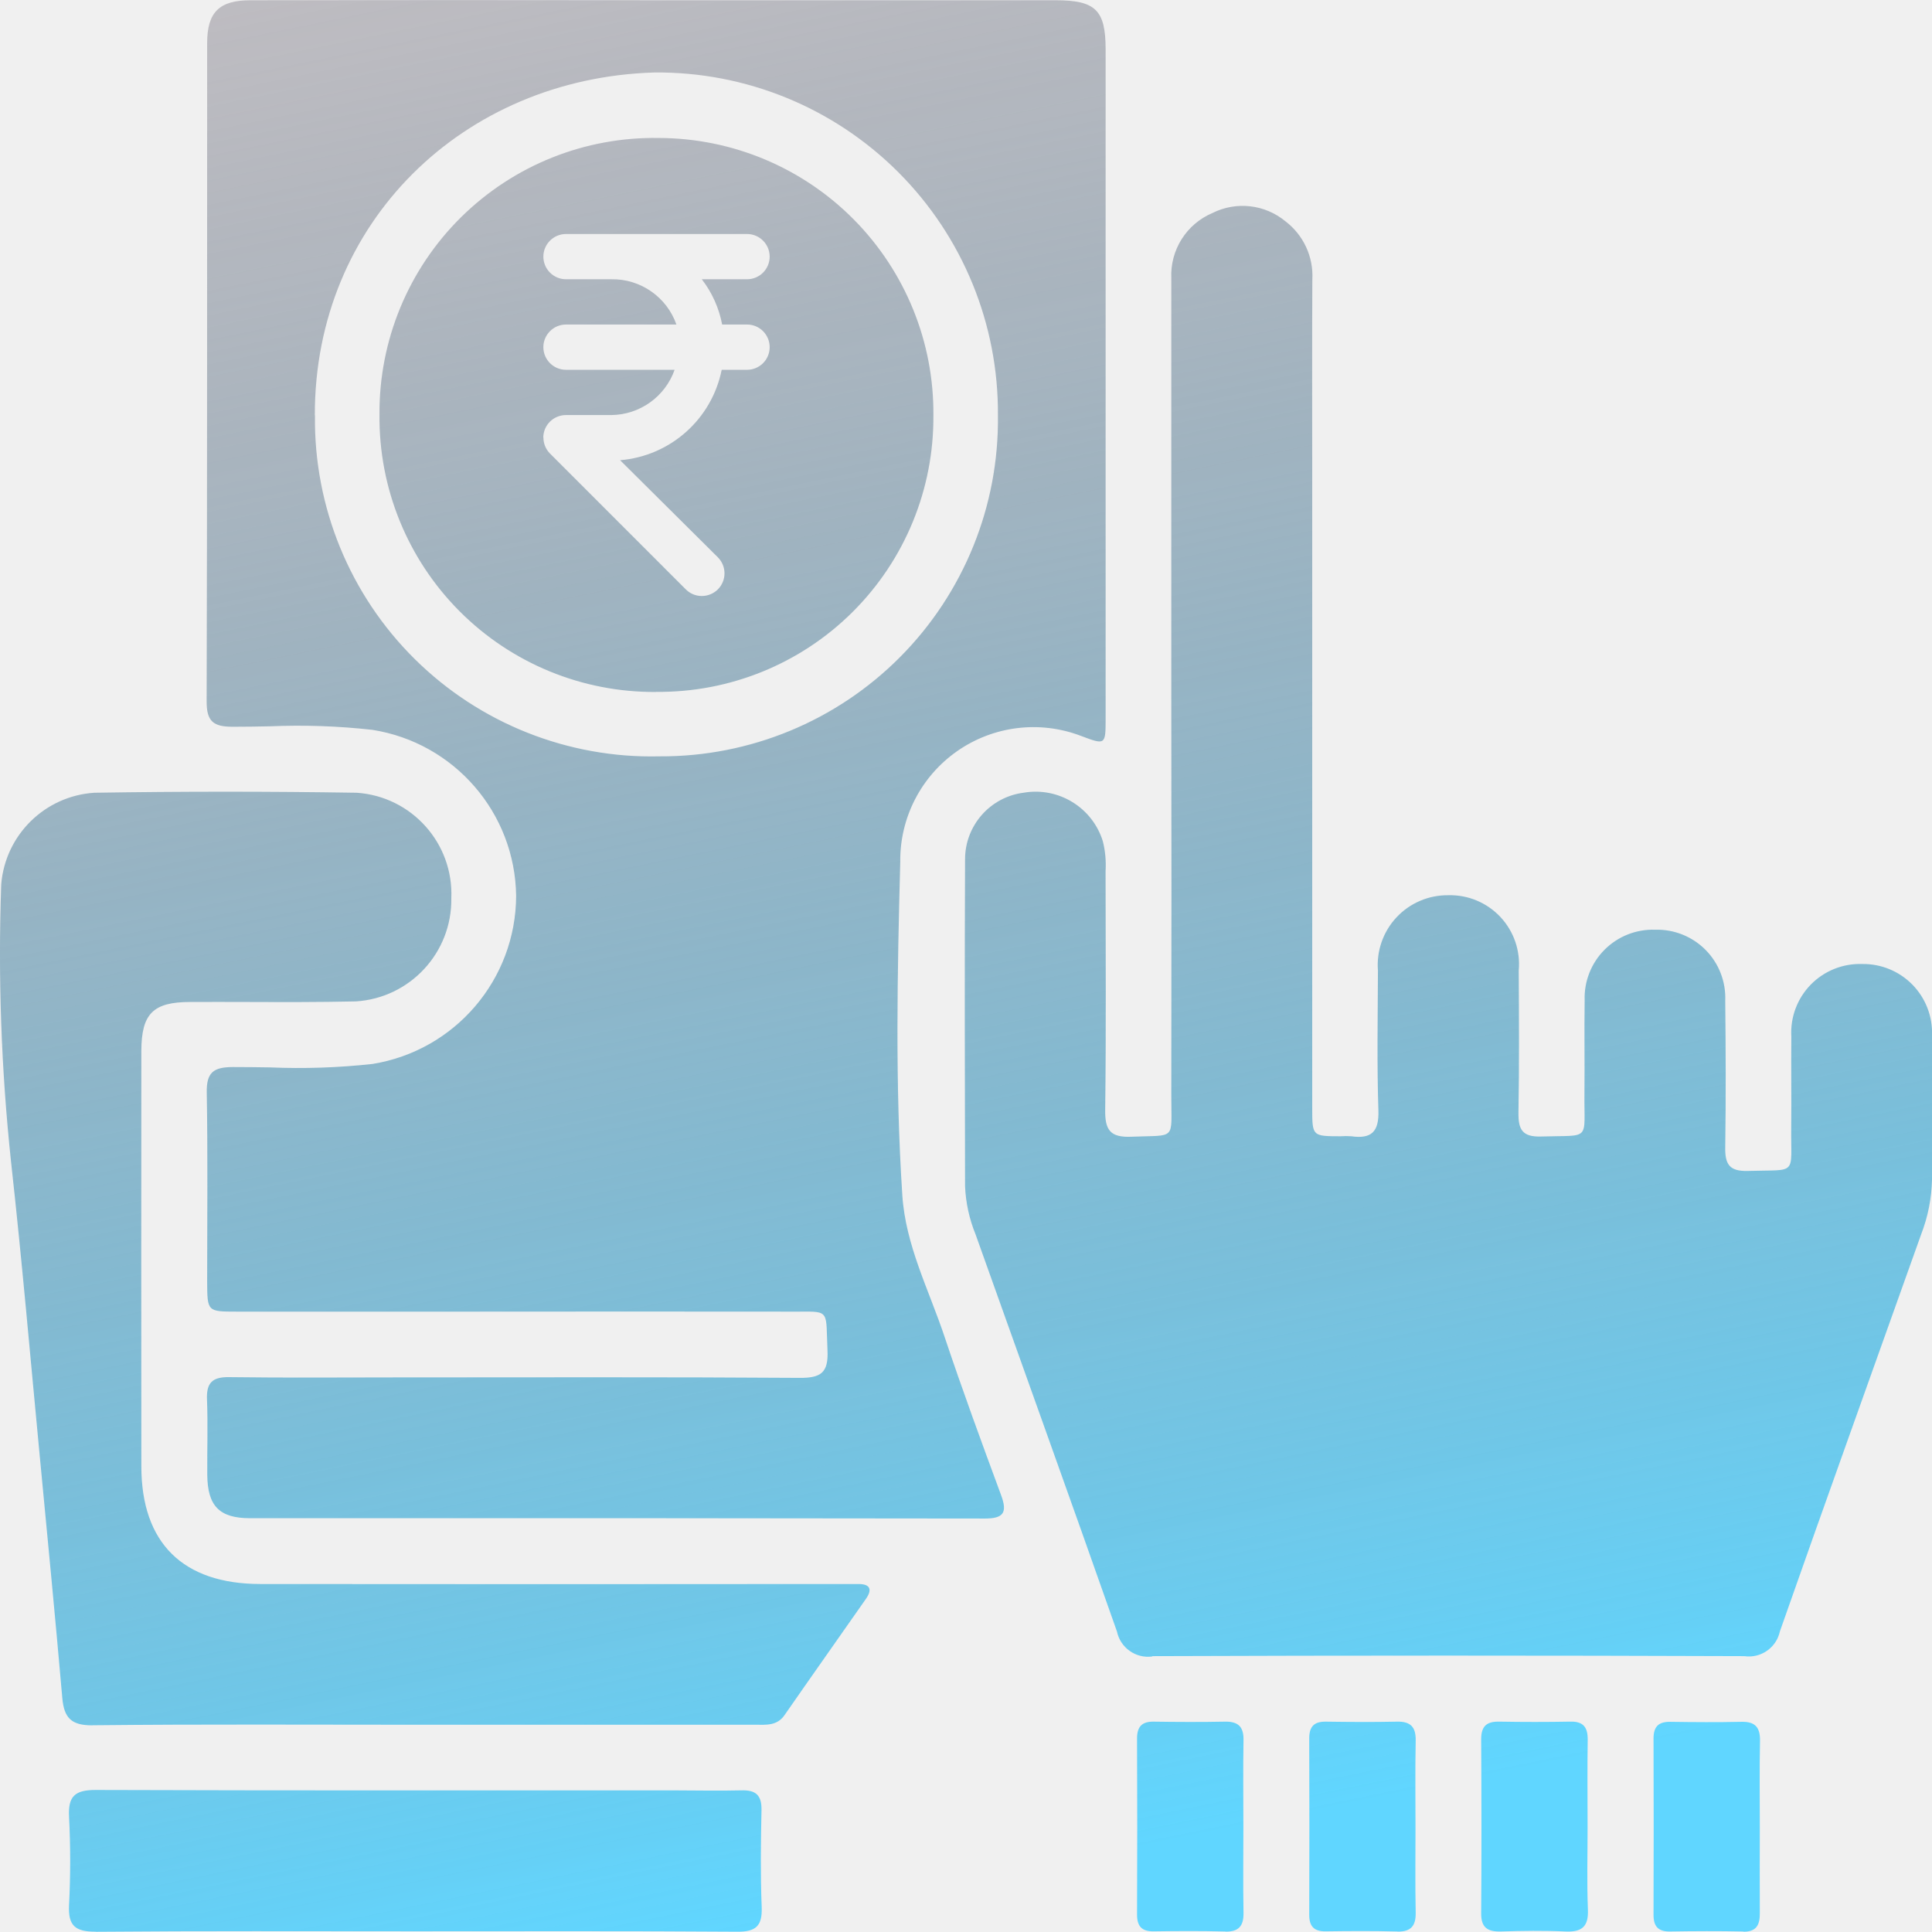
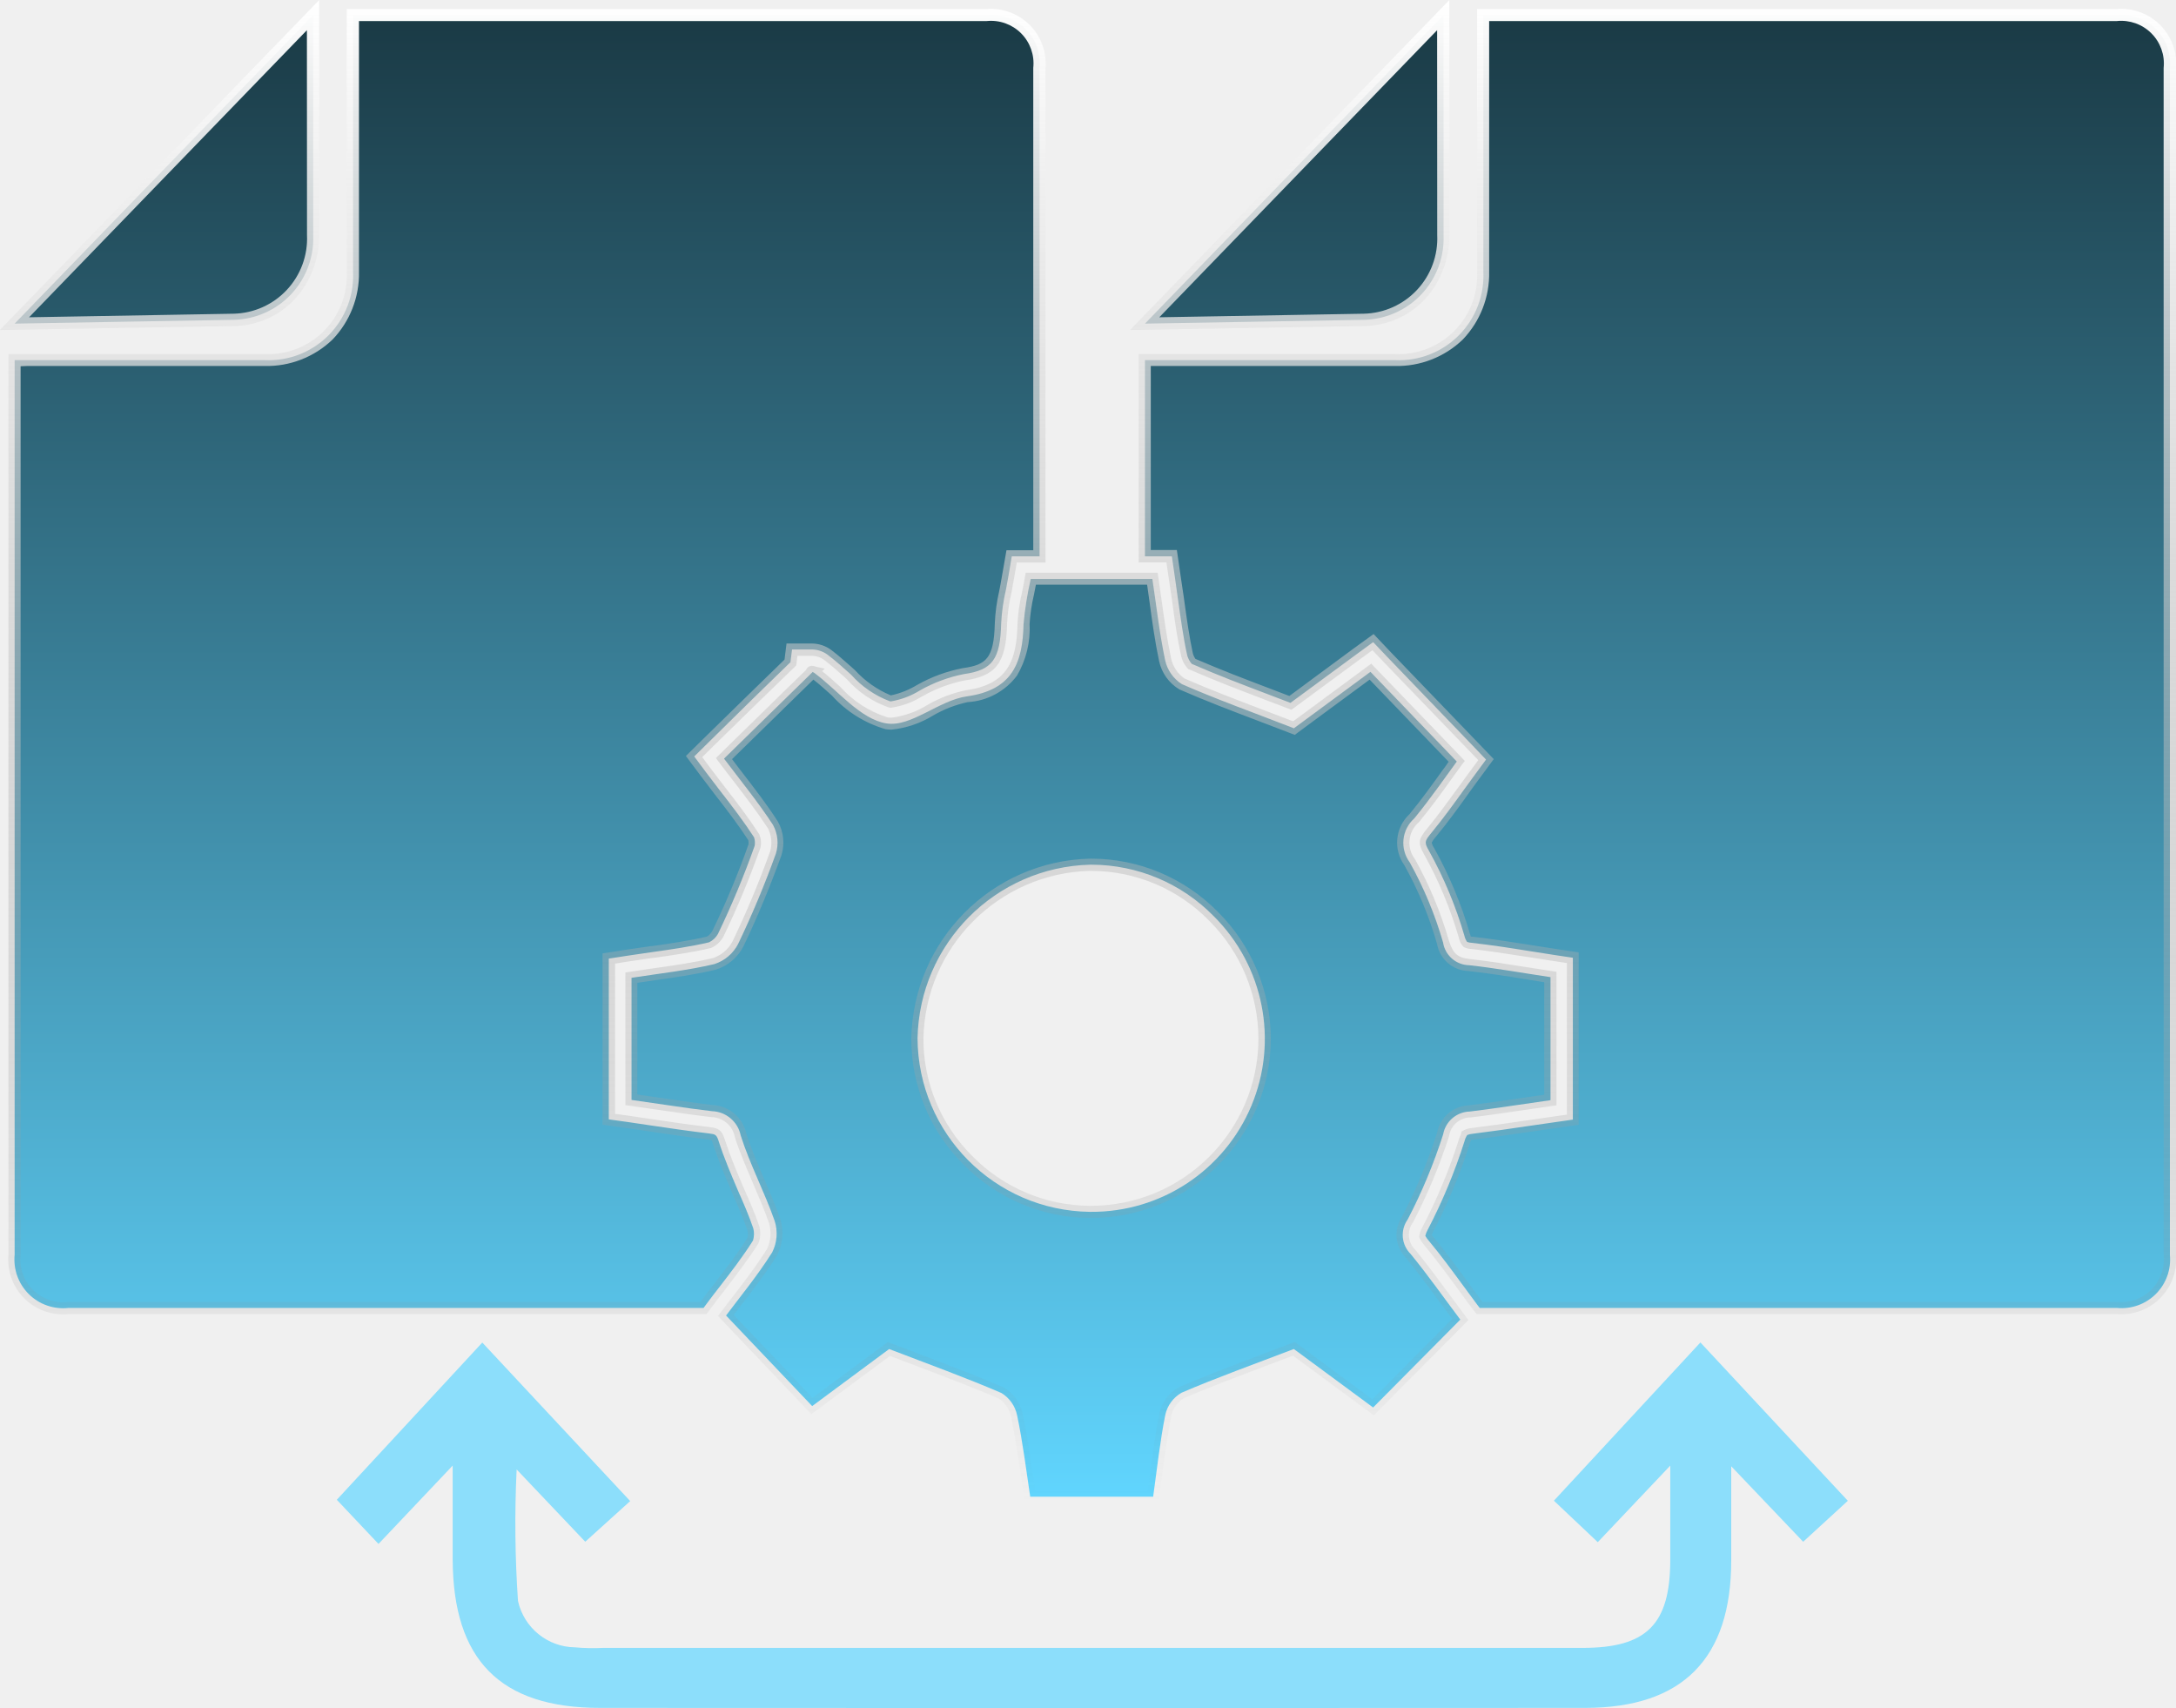
- <svg xmlns="http://www.w3.org/2000/svg" width="79.071" height="79.058" viewBox="0 0 79.071 79.058">
+ <svg xmlns="http://www.w3.org/2000/svg" width="68.223" height="53.537" viewBox="0 0 68.223 53.537">
  <defs>
-     <linearGradient id="linear-gradient" x1="0.362" y1="1" x2="0.045" y2="-0.542" gradientUnits="objectBoundingBox">
-       <stop offset="0" stop-color="#60d6ff" />
-       <stop offset="1" stop-color="#621b1b" stop-opacity="0" />
+     <linearGradient id="linear-gradient" x1="0.5" y1="-0.361" x2="0.5" y2="1" gradientUnits="objectBoundingBox">
+       <stop offset="0" />
+       <stop offset="1" stop-color="#61d6ff" />
+     </linearGradient>
+     <linearGradient id="linear-gradient-2" x1="0.5" x2="0.5" y2="1" gradientUnits="objectBoundingBox">
+       <stop offset="0" stop-color="#fff" />
+       <stop offset="1" stop-color="gray" stop-opacity="0" />
    </linearGradient>
  </defs>
-   <path id="Union_108" data-name="Union 108" d="M-7286.1-10418.943c-.819,0-1.12-.242-1.075-1.093a35,35,0,0,0,0-3.607c-.045-.849.245-1.1,1.093-1.1,7.865.026,15.732.016,23.6.016.94,0,1.881.024,2.819,0,.6-.019.841.2.828.816-.029,1.32-.045,2.643.008,3.96.029.772-.232,1.015-1,1.009-4.4-.031-8.805-.016-13.208-.016-4.345,0-8.687-.019-13.031.019Zm60.162-.008c-.877-.042-1.76-.029-2.637,0-.538.013-.812-.153-.806-.746.018-2.374.013-4.75,0-7.127,0-.532.229-.727.743-.716q1.451.026,2.9,0c.538-.014.722.231.717.742-.019,1.2-.005,2.4-.005,3.607,0,1.114-.031,2.229.013,3.343.029.667-.221.9-.816.9C-7225.864-10418.948-7225.9-10418.948-7225.94-10418.951Zm-6.9,0c-.967-.026-1.937-.019-2.9-.006-.485.008-.683-.205-.68-.685q.012-3.608,0-7.214c0-.482.2-.69.682-.683.967.014,1.937.021,2.9,0,.567-.014.785.216.775.777-.024,1.2-.008,2.405-.008,3.606,0,1.144-.016,2.287.008,3.433.01.551-.2.777-.73.777A.384.384,0,0,1-7232.843-10418.956Zm-7.042,0c-.969-.026-1.937-.019-2.9-.006-.485.008-.685-.2-.685-.683q.016-3.608,0-7.213c0-.482.2-.693.683-.686.967.014,1.937.019,2.9,0,.563-.014.788.211.774.774-.021,1.175-.005,2.348-.005,3.52s-.016,2.348.005,3.521c.011.548-.192.779-.725.779A.388.388,0,0,1-7239.886-10418.956Zm21.22,0c-1-.021-1.995-.016-2.99,0-.488.008-.68-.211-.677-.687q.012-3.608,0-7.214c0-.487.208-.687.688-.68.967.014,1.937.021,2.9,0,.572-.016.78.224.77.782-.024,1.173-.008,2.345-.008,3.52s-.008,2.346,0,3.518c.005.479-.126.77-.661.77Zm-67.574-8.437c-.848,0-1.146-.306-1.217-1.117-.287-3.3-.608-6.6-.922-9.893-.385-4.025-.732-8.057-1.178-12.075a80.205,80.205,0,0,1-.4-11.334,4.089,4.089,0,0,1,3.807-3.749q5.371-.086,10.744,0a4.153,4.153,0,0,1,3.87,4.321,4.169,4.169,0,0,1-3.9,4.218c-1.494.034-2.988.029-4.481.024-.767,0-1.534-.006-2.3,0-1.526,0-2,.479-2.005,2q-.007,8.5,0,17c0,3.141,1.7,4.818,4.869,4.821q11.844.012,23.688,0c.263,0,.529,0,.793,0,.5,0,.561.24.306.606-1.109,1.589-2.229,3.169-3.333,4.761-.306.442-.748.393-1.186.393h-13.65c-4.489,0-8.981-.026-13.474.021Zm43.39-2.818a1.3,1.3,0,0,1-1.444-1.025c-1.907-5.425-3.857-10.834-5.786-16.25a5.894,5.894,0,0,1-.43-1.969c-.008-4.463-.021-8.923,0-13.384a2.747,2.747,0,0,1,2.406-2.725,2.881,2.881,0,0,1,3.232,1.984,3.992,3.992,0,0,1,.113,1.223c0,3.256.026,6.516-.016,9.774-.011.83.206,1.138,1.078,1.1,1.855-.076,1.625.177,1.628-1.678q.012-8.232,0-16.467,0-8.5,0-16.993a2.763,2.763,0,0,1,1.684-2.667,2.751,2.751,0,0,1,2.988.34,2.8,2.8,0,0,1,1.1,2.382c-.013,2.554-.005,5.108-.005,7.659q0,13.121,0,26.241c0,1.162,0,1.162,1.157,1.164a3.147,3.147,0,0,1,.44,0c.822.116,1.141-.177,1.112-1.057-.063-1.9-.026-3.814-.019-5.723a2.855,2.855,0,0,1,2.885-3.085,2.819,2.819,0,0,1,2.877,3.08c.01,1.937.023,3.873-.011,5.81-.01.692.15,1.009.925.985,2.074-.063,1.752.216,1.776-1.789.013-1.26-.011-2.524.008-3.786a2.793,2.793,0,0,1,2.885-2.888,2.789,2.789,0,0,1,2.869,2.906c.021,1.994.029,3.991,0,5.988-.013.7.163,1,.927.978,2.068-.063,1.75.216,1.773-1.794.013-1.233-.008-2.466.005-3.7a2.808,2.808,0,0,1,2.893-2.975,2.815,2.815,0,0,1,2.864,2.925c.016,1.965,0,3.934,0,5.9a6.586,6.586,0,0,1-.442,2.234c-1.929,5.417-3.878,10.828-5.783,16.253a1.3,1.3,0,0,1-1.459,1.015q-12.109-.044-24.22,0Zm-6.884-5.646q-15.018-.023-30.033-.013c-1.264,0-1.744-.5-1.757-1.769-.008-1.027.029-2.058-.011-3.082-.029-.683.208-.933.906-.923,2.318.032,4.64.011,6.958.011,5.462,0,10.921-.019,16.382.019.875.008,1.191-.205,1.149-1.122-.074-1.618.116-1.6-1.17-1.589-.137,0-.292,0-.464,0q-6.445-.007-12.886,0h-9.662c-1.2,0-1.2-.006-1.207-1.22,0-2.582.029-5.167-.016-7.749-.016-.827.282-1.038,1.067-1.041.5,0,1.006.006,1.512.014a27.744,27.744,0,0,0,4.2-.14,6.992,6.992,0,0,0,5.883-6.882,6.969,6.969,0,0,0-5.88-6.792,27.174,27.174,0,0,0-4.2-.145c-.506.01-1.012.018-1.518.018-.78,0-1.072-.205-1.069-1.038.026-8.981.016-17.963.021-26.946,0-1.263.5-1.75,1.771-1.75q8.323-.012,16.646,0,8.149,0,16.3,0c1.642,0,2.052.4,2.055,2v27.387c0,1.1-.005,1.1-1.02.717a5.451,5.451,0,0,0-7.385,5.161c-.121,4.542-.213,9.095.084,13.64.134,2.061,1.093,3.884,1.731,5.8.727,2.173,1.515,4.32,2.308,6.465.276.74.1.97-.683.97Zm-27.382-45.147a13.776,13.776,0,0,0,14.106,13.953,13.775,13.775,0,0,0,13.845-13.95,13.928,13.928,0,0,0-14.063-14.038C-7271.043-10494.8-7277.129-10488.9-7277.116-10481.008Zm13.958,11.318a11.236,11.236,0,0,1-11.318-11.355,11.239,11.239,0,0,1,11.442-11.318A11.257,11.257,0,0,1-7251.8-10481a11.228,11.228,0,0,1-11.35,11.315Zm-4.608-10.406a.918.918,0,0,0,.264.643l5.556,5.557a.92.92,0,0,0,.659.279.934.934,0,0,0,.659-.27.928.928,0,0,0,.005-1.309l-.005-.006-4-3.973a4.627,4.627,0,0,0,4.158-3.7h1.038a.925.925,0,0,0,.925-.928.926.926,0,0,0-.925-.925h-1.02a4.346,4.346,0,0,0-.833-1.853h1.853a.925.925,0,0,0,.925-.927.926.926,0,0,0-.925-.925h-7.409a.928.928,0,0,0-.928.925.927.927,0,0,0,.928.927h1.852a2.774,2.774,0,0,1,2.666,1.853h-4.518a.928.928,0,0,0-.928.925.928.928,0,0,0,.928.928h4.444a2.778,2.778,0,0,1-2.592,1.852h-1.852A.927.927,0,0,0-7267.766-10480.1Z" transform="translate(7290.001 10498.001)" fill="url(#linear-gradient)" />
+   <g id="Group_32425" data-name="Group 32425" transform="translate(0.604 0.617)">
+     <g id="Group_32426" data-name="Group 32426" transform="translate(-0.604 -0.617)">
+       <path id="Path_37536" data-name="Path 37536" d="M66.542,241.264l-1.414,1.279-2.151-2.266a35.492,35.492,0,0,0,.042,4.123,1.855,1.855,0,0,0,1.789,1.454,6.223,6.223,0,0,0,.879.017H96.4c2.011,0,2.744-.738,2.746-2.761,0-.9,0-1.8,0-2.953l-2.273,2.4-1.375-1.3,4.593-4.96,4.622,4.963-1.4,1.284-2.256-2.367c0,1.121,0,2.037,0,2.952,0,3.074-1.519,4.621-4.577,4.623q-15.445.01-30.89,0c-3.129,0-4.607-1.505-4.618-4.653,0-.9,0-1.791,0-2.944l-2.326,2.457-1.307-1.384L61.9,236.3l4.637,4.969" transform="translate(-46.779 -194.214)" fill="rgba(97,214,255,0.7)" />
+       <path id="Path_37537" data-name="Path 37537" d="M193.026,208.991,192.9,209l.124-.009" transform="translate(-158.475 -171.721)" fill="#fff" />
+       <path id="Path_37538" data-name="Path 37538" d="M195.749,208.654l-.123.021.123-.021" transform="translate(-160.72 -171.443)" fill="#fff" />
+       <path id="Path_37539" data-name="Path 37539" d="M194.4,208.856l-.123.015.123-.015" transform="translate(-159.606 -171.61)" fill="#fff" />
+       <path id="Path_37540" data-name="Path 37540" d="M197.08,208.386l-.122.027.122-.027" transform="translate(-161.817 -171.223)" fill="#fff" />
+       <path id="Union_202" data-name="Union 202" d="M31.841,46.446c-.128-.845-.233-1.71-.413-2.56a1.069,1.069,0,0,0-.492-.692c-1.122-.482-2.272-.9-3.518-1.377-.73.542-1.575,1.165-2.413,1.788-.893-.94-1.771-1.863-2.7-2.839.423-.566.982-1.243,1.447-1.982a1.3,1.3,0,0,0,.077-.982c-.317-.907-.775-1.767-1.065-2.68a.949.949,0,0,0-.9-.761c-.839-.1-1.675-.234-2.523-.353V30.18c.888-.138,1.758-.231,2.6-.431a1.276,1.276,0,0,0,.743-.632,30.219,30.219,0,0,0,1.183-2.83,1.16,1.16,0,0,0-.09-.9c-.476-.731-1.032-1.407-1.536-2.078L25.013,20.6c-.054-.012.012-.015.054.018.752.557,1.446,1.455,2.267,1.587.77.126,1.644-.725,2.519-.847,1.431-.2,1.752-1.051,1.779-2.27a10.534,10.534,0,0,1,.226-1.413h3.812c.126.835.222,1.7.4,2.545a1.19,1.19,0,0,0,.528.755c1.12.491,2.275.9,3.51,1.383.743-.548,1.59-1.171,2.4-1.77L45.215,23.4c-.362.491-.82,1.159-1.332,1.782a1.028,1.028,0,0,0-.142,1.381,12.008,12.008,0,0,1,1.043,2.506.843.843,0,0,0,.821.716c.838.093,1.67.243,2.548.374v3.857c-.86.123-1.693.252-2.53.356a.869.869,0,0,0-.836.716,16.832,16.832,0,0,1-1.112,2.668.838.838,0,0,0,.093,1.081c.538.656,1.027,1.354,1.557,2.057l-2.733,2.755-2.486-1.833c-1.243.476-2.4.889-3.518,1.369a1.064,1.064,0,0,0-.51.683c-.167.832-.257,1.677-.383,2.578ZM28.308,32.078a5.472,5.472,0,0,0,5.4,5.438h.033a5.421,5.421,0,0,0,3.854-9.268,5.376,5.376,0,0,0-3.824-1.614h-.051A5.556,5.556,0,0,0,28.308,32.078Zm17.627,8.451-.045-.057c-.152-.207-.309-.413-.458-.62-.356-.485-.725-.988-1.12-1.461a.846.846,0,0,1-.084-.123.741.741,0,0,1,.075-.189A17.433,17.433,0,0,0,45.458,35.3a.621.621,0,0,1,.084-.192.549.549,0,0,1,.17-.039c.6-.075,1.2-.162,1.789-.249l.748-.108.605-.087V29.551l-.6-.09c-.258-.039-.512-.078-.764-.12-.617-.1-1.2-.189-1.806-.258a.446.446,0,0,1-.147-.03.573.573,0,0,1-.084-.195,12.875,12.875,0,0,0-1.105-2.65c-.159-.278-.144-.311.078-.581.383-.464.725-.943,1.03-1.366.113-.159.224-.308.323-.443l.353-.479-.409-.428L43.015,20.1l-.422-.443-.5.365L40,21.561l-.62-.237c-.863-.326-1.677-.638-2.474-.985a.687.687,0,0,1-.143-.267c-.129-.584-.209-1.2-.294-1.791-.036-.24-.069-.479-.1-.713l-.087-.6h-.844V10.817h.383q3.734,0,7.46,0a2.649,2.649,0,0,0,2.767-2.767V0H65.911a1.525,1.525,0,0,1,1.662,1.659V38.873a1.523,1.523,0,0,1-1.662,1.656Zm-44.251,0A1.527,1.527,0,0,1,0,38.861q0-13.835,0-27.67v-.374h.38q3.727,0,7.46,0A2.649,2.649,0,0,0,10.61,8.047V0H30.481a1.522,1.522,0,0,1,1.653,1.659V16.967h-.871l-.1.59c-.024.144-.054.294-.08.44a5.927,5.927,0,0,0-.153,1.075c-.028,1.123-.275,1.464-1.17,1.587a4.6,4.6,0,0,0-1.372.509,2.529,2.529,0,0,1-.9.344.191.191,0,0,1-.044,0,3.089,3.089,0,0,1-1.219-.835c-.24-.213-.48-.431-.734-.623A.847.847,0,0,0,25,19.887h-.626l-.051.4-1.132,1.1L21.744,22.81l-.437.431.368.494c.144.189.285.377.431.566.372.476.749.97,1.076,1.473a.537.537,0,0,1,.018.273,27.821,27.821,0,0,1-1.153,2.764.653.653,0,0,1-.273.255c-.568.135-1.158.219-1.785.308-.252.036-.5.072-.761.111l-.6.093v5.04l.605.084c.252.036.5.075.749.111.581.087,1.186.174,1.788.246.209.027.237.03.314.276.171.527.387,1.027.593,1.512.18.407.348.794.482,1.189a.706.706,0,0,1-.01.38c-.317.506-.7,1-1.039,1.44-.135.171-.257.332-.374.488l-.138.186ZM44.8,0V6.9a2.552,2.552,0,0,1-2.485,2.653l-6.876.12ZM9.361,0V6.9A2.552,2.552,0,0,1,6.876,9.553L0,9.673Z" transform="translate(0.459 0.472)" fill="url(#linear-gradient)" />
+       <path id="Union_202_-_Outline" data-name="Union 202 - Outline" d="M-15567.283,566.382h-4.184l-.023-.162c-.033-.218-.066-.442-.1-.658-.088-.623-.182-1.267-.314-1.892a.891.891,0,0,0-.381-.556c-.828-.356-1.67-.675-2.561-1.013l-.852-.324-.967.715c-.443.328-.9.669-1.361,1.01l-.139.1-.115-.123c-.908-.956-1.791-1.884-2.7-2.839l-.111-.117.1-.129c.111-.15.232-.307.361-.472.348-.45.74-.961,1.078-1.5a1.14,1.14,0,0,0,.059-.819c-.145-.408-.32-.817-.49-1.212-.2-.476-.418-.967-.578-1.471a.765.765,0,0,0-.744-.629c-.58-.071-1.17-.157-1.74-.24-.262-.038-.521-.076-.787-.114l-.162-.023v-4.157l.16-.025c.248-.038.5-.074.736-.108.643-.091,1.25-.177,1.852-.32a1.077,1.077,0,0,0,.615-.529,29.789,29.789,0,0,0,1.174-2.812.981.981,0,0,0-.068-.727c-.338-.515-.719-1.01-1.088-1.489-.146-.19-.3-.386-.443-.578l-.1-.134.119-.117,1.479-1.447c.41-.4.814-.8,1.23-1.2a.2.2,0,0,1,.184-.128.315.315,0,0,1,.121.027l.281.063-.082.079c.191.153.381.322.564.488a3.327,3.327,0,0,0,1.482.959.808.808,0,0,0,.129.01,2.787,2.787,0,0,0,1.127-.4,4.018,4.018,0,0,1,1.207-.46c1.311-.181,1.59-.932,1.615-2.085a5.407,5.407,0,0,1,.141-.984c.029-.149.063-.3.088-.457l.027-.159h4.137l.025.163c.035.234.068.475.1.708.084.6.17,1.224.3,1.826a1.021,1.021,0,0,0,.418.62c.8.35,1.613.659,2.475.987.3.115.615.233.93.355l.719-.529c.523-.387,1.066-.786,1.594-1.178l.137-.1.115.121c.877.912,1.727,1.795,2.658,2.76l.16.168-.1.13c-.094.13-.2.274-.309.425-.3.423-.648.9-1.029,1.364a.846.846,0,0,0-.123,1.163,12.168,12.168,0,0,1,1.061,2.546c.127.41.273.541.656.582.592.065,1.164.156,1.771.253.256.041.521.083.785.122l.162.024v4.188l-.162.023-.732.106c-.617.09-1.2.176-1.8.251a.681.681,0,0,0-.674.582,17.058,17.058,0,0,1-1.127,2.7.655.655,0,0,0,.072.872c.371.452.711.913,1.07,1.4.16.217.324.441.492.663l.1.132-.117.117-1.375,1.387c-.451.453-.9.906-1.359,1.368l-.115.117-.133-.1c-.592-.434-1.18-.87-1.732-1.278l-.67-.493-.895.339c-.875.33-1.705.642-2.52.99a.9.9,0,0,0-.4.546c-.119.608-.2,1.221-.287,1.871-.029.226-.059.459-.094.695Zm-3.854-.382h3.521c.023-.178.047-.355.07-.527.086-.656.168-1.276.293-1.9a1.26,1.26,0,0,1,.621-.821c.822-.351,1.654-.664,2.535-1,.32-.121.654-.246.99-.375l.1-.037.834.617c.514.378,1.057.779,1.6,1.18.42-.422.832-.836,1.242-1.251l1.262-1.27c-.137-.18-.268-.359-.4-.534-.355-.484-.691-.94-1.057-1.385a1.023,1.023,0,0,1-.117-1.289,16.581,16.581,0,0,0,1.1-2.638,1.053,1.053,0,0,1,.994-.848c.6-.075,1.178-.16,1.793-.25l.57-.083v-3.527c-.213-.032-.422-.066-.625-.1-.6-.1-1.172-.186-1.752-.25a1.034,1.034,0,0,1-.984-.849,11.585,11.585,0,0,0-1.023-2.467,1.218,1.218,0,0,1,.158-1.6c.373-.451.713-.926,1.014-1.345.076-.1.148-.2.215-.3l-2.477-2.575c-.486.36-.982.725-1.463,1.078-.273.2-.545.4-.8.591l-.084.063-.1-.038q-.521-.2-1.025-.392c-.865-.329-1.684-.64-2.492-.994a1.373,1.373,0,0,1-.637-.888c-.131-.617-.217-1.246-.3-1.854-.023-.178-.049-.361-.076-.542h-3.486c-.02.106-.039.209-.061.311a5.452,5.452,0,0,0-.137.916,2.914,2.914,0,0,1-.393,1.62,2.081,2.081,0,0,1-1.549.835,3.732,3.732,0,0,0-1.088.422,3.076,3.076,0,0,1-1.3.44,1.183,1.183,0,0,1-.189-.015,3.615,3.615,0,0,1-1.678-1.053c-.191-.172-.387-.349-.582-.5-.4.393-.8.778-1.191,1.164-.451.44-.9.879-1.359,1.329.111.147.225.3.336.441.373.484.762.986,1.1,1.514a1.344,1.344,0,0,1,.111,1.064c-.361.994-.76,1.952-1.189,2.848a1.461,1.461,0,0,1-.875.735c-.617.147-1.26.238-1.883.327-.187.026-.379.054-.57.083v3.5l.623.091c.568.083,1.156.169,1.73.239a1.136,1.136,0,0,1,1.064.891c.154.487.363.97.563,1.437.174.4.354.817.5,1.239a1.491,1.491,0,0,1-.1,1.148c-.346.551-.744,1.07-1.1,1.527-.09.117-.178.23-.26.338.832.872,1.645,1.725,2.473,2.6.416-.307.83-.614,1.227-.909l1.051-.777.084-.063.1.038.947.361c.895.339,1.742.66,2.578,1.019a1.249,1.249,0,0,1,.6.828c.137.637.229,1.287.32,1.916C-15571.186,565.669-15571.162,565.835-15571.137,566Zm33.9-5.535h-20.068l-.107-.135c-.053-.073-.109-.146-.164-.219-.1-.132-.2-.268-.295-.4l-.023-.034c-.348-.472-.707-.96-1.088-1.417l0,0a.674.674,0,0,1-.1-.156l-.027-.053.008-.059a.827.827,0,0,1,.094-.247,17.351,17.351,0,0,0,1.145-2.751,1.061,1.061,0,0,1,.074-.187v-.057l.094-.055a.715.715,0,0,1,.242-.063c.514-.064,1.08-.143,1.785-.248l.375-.054.377-.054.439-.063V549.46l-.436-.065c-.289-.043-.527-.08-.768-.12l-.133-.02c-.566-.089-1.1-.172-1.66-.236a.594.594,0,0,1-.213-.049l-.027-.014-.023-.022a.6.6,0,0,1-.129-.273,12.586,12.586,0,0,0-1.09-2.611c-.207-.364-.164-.483.094-.8.346-.418.66-.855.939-1.24l.086-.116c.08-.114.16-.223.238-.328l.344-.466-.3-.312-2.711-2.811-.307-.323-.367.267-2.172,1.6-.1-.038-.621-.236c-.887-.336-1.686-.642-2.48-.989l-.035-.014-.025-.026a.837.837,0,0,1-.193-.361c-.119-.532-.2-1.088-.271-1.625l-.025-.18c-.018-.116-.033-.235-.053-.352s-.033-.24-.053-.358l-.064-.44h-.869V530.37h.576c2.445,0,4.973,0,7.459,0a2.463,2.463,0,0,0,2.574-2.576v-8.238h20.059a1.719,1.719,0,0,1,1.854,1.85v37.214A1.717,1.717,0,0,1-15537.232,560.465Zm-19.885-.382h19.885a1.336,1.336,0,0,0,1.471-1.465V521.4a1.337,1.337,0,0,0-1.471-1.468h-19.676v7.855a2.978,2.978,0,0,1-.828,2.13,2.974,2.974,0,0,1-2.129.828c-2.486,0-5.014,0-7.459,0h-.193v5.769h.818l.111.766c.018.117.035.238.053.36s.033.234.053.352l.025.182c.074.53.15,1.078.264,1.6a.625.625,0,0,0,.074.151c.775.336,1.557.636,2.424.964.186.069.363.138.523.2l2-1.477.641-.464.535.564,3.232,3.356-.535.725-.236.325-.082.117c-.281.39-.6.832-.955,1.259a.967.967,0,0,0-.139.194.549.549,0,0,0,.08.171,12.93,12.93,0,0,1,1.121,2.688.709.709,0,0,0,.029.086l.035,0h.006c.564.064,1.105.149,1.68.238l.133.021c.24.04.479.077.762.12l.764.114v5.406l-.77.11-.375.054-.375.054c-.707.105-1.275.184-1.789.249l-.066.01c-.008.021-.02.049-.031.088a17.531,17.531,0,0,1-1.168,2.81.506.506,0,0,0-.033.074.232.232,0,0,0,.021.029c.389.466.75.958,1.1,1.434l.025.035.293.4Zm-24.328.382h-20.016a1.714,1.714,0,0,1-1.871-1.859c0-6.149,0-12.4,0-18.447q0-4.612,0-9.223v-.565h.572c2.445,0,4.975,0,7.459,0a2.464,2.464,0,0,0,2.576-2.576v-8.238h20.063a1.713,1.713,0,0,1,1.844,1.85v15.5h-.9l-.074.431c-.018.1-.035.2-.055.3-.01.049-.018.1-.025.147l-.021.1a5.153,5.153,0,0,0-.129.944c-.029,1.223-.344,1.637-1.338,1.774a4.41,4.41,0,0,0-1.3.487l-.008,0a2.512,2.512,0,0,1-.982.365.385.385,0,0,1-.08-.006,3.115,3.115,0,0,1-1.312-.882l-.092-.083c-.2-.18-.414-.367-.627-.529a.661.661,0,0,0-.377-.126h-.457l-.037.3-.047.047-1.135,1.1-1.449,1.416-.316.314.268.361c.057.071.111.144.166.217l.264.346c.426.546.775,1.008,1.084,1.487l.01.019a.68.68,0,0,1,.029.418l0,0a27.6,27.6,0,0,1-1.16,2.783.819.819,0,0,1-.391.354l-.01,0c-.568.135-1.152.219-1.775.308l-.025,0c-.25.036-.5.072-.76.111l-.434.068v4.71l.441.061.4.06.35.051c.525.079,1.146.169,1.781.245.283.036.375.091.475.408.158.488.357.959.551,1.414l.035.081c.186.422.354.8.488,1.2a.871.871,0,0,1-.02.524l-.01.019c-.307.492-.678.974-1.006,1.4l-.041.057c-.143.176-.268.344-.375.487Zm-21.506-29.712v9.407c0,6.046,0,12.3,0,18.447a1.338,1.338,0,0,0,1.49,1.477h19.824l.08-.108c.109-.146.238-.316.379-.493l.041-.055c.318-.413.678-.881.975-1.352a.586.586,0,0,0,0-.234c-.131-.383-.295-.758-.479-1.173l-.033-.084c-.2-.463-.4-.941-.566-1.447a1.089,1.089,0,0,0-.047-.128c-.021-.006-.066-.011-.109-.017-.639-.076-1.262-.167-1.791-.246l-.348-.052-.4-.059-.77-.107v-5.37l.758-.118c.258-.039.514-.075.762-.111l.029,0c.605-.087,1.178-.169,1.727-.3a.525.525,0,0,0,.158-.157,26.612,26.612,0,0,0,1.143-2.736.485.485,0,0,0-.008-.128c-.3-.461-.639-.91-1.055-1.442-.09-.117-.18-.236-.266-.351-.055-.072-.109-.145-.166-.217l-.469-.629.557-.548,1.449-1.417,1.086-1.056.063-.505h.793a1.041,1.041,0,0,1,.605.2c.229.173.443.365.652.55l.094.084a3.176,3.176,0,0,0,1.121.79h.016a2.622,2.622,0,0,0,.809-.323l.01-.005a4.723,4.723,0,0,1,1.422-.523c.744-.1.98-.309,1.008-1.4a5.528,5.528,0,0,1,.137-1.012l.02-.1c.008-.046.018-.1.027-.146.018-.1.035-.195.051-.289l.131-.75h.84V521.4a1.332,1.332,0,0,0-1.461-1.468h-19.68v7.855a2.972,2.972,0,0,1-.83,2.13,2.974,2.974,0,0,1-2.129.828c-2.484,0-5.014,0-7.459,0Zm33.545,26.7h-.031a5.6,5.6,0,0,1-3.951-1.676,5.561,5.561,0,0,1-1.637-3.954,5.749,5.749,0,0,1,5.6-5.635h.053a5.574,5.574,0,0,1,3.961,1.67,5.632,5.632,0,0,1,1.658,3.98A5.642,5.642,0,0,1-15569.406,557.452Zm-.02-10.882a5.362,5.362,0,0,0-5.219,5.254,5.176,5.176,0,0,0,1.529,3.683,5.207,5.207,0,0,0,3.678,1.563h.031a5.259,5.259,0,0,0,5.266-5.232,5.247,5.247,0,0,0-1.549-3.71,5.184,5.184,0,0,0-3.687-1.557Zm1.26-16.953.32-.332,9.689-10.012v7.372a2.924,2.924,0,0,1-.752,1.991,2.645,2.645,0,0,1-1.922.854Zm9.627-9.4-8.711,9,6.414-.112a2.358,2.358,0,0,0,2.3-2.462Zm-45.062,9.4.32-.332,9.691-10.012v7.372a2.926,2.926,0,0,1-.754,1.991,2.642,2.642,0,0,1-1.922.854Zm9.627-9.4-8.711,9,6.414-.112a2.357,2.357,0,0,0,2.3-2.462Z" transform="translate(15603.602 -519.272)" fill="url(#linear-gradient-2)" />
+       <path id="Path_37543" data-name="Path 37543" d="M239.5,116.933h0l-.409.3.409-.3" transform="translate(-196.535 -95.872)" fill="#fff" />
+     </g>
+   </g>
</svg>
